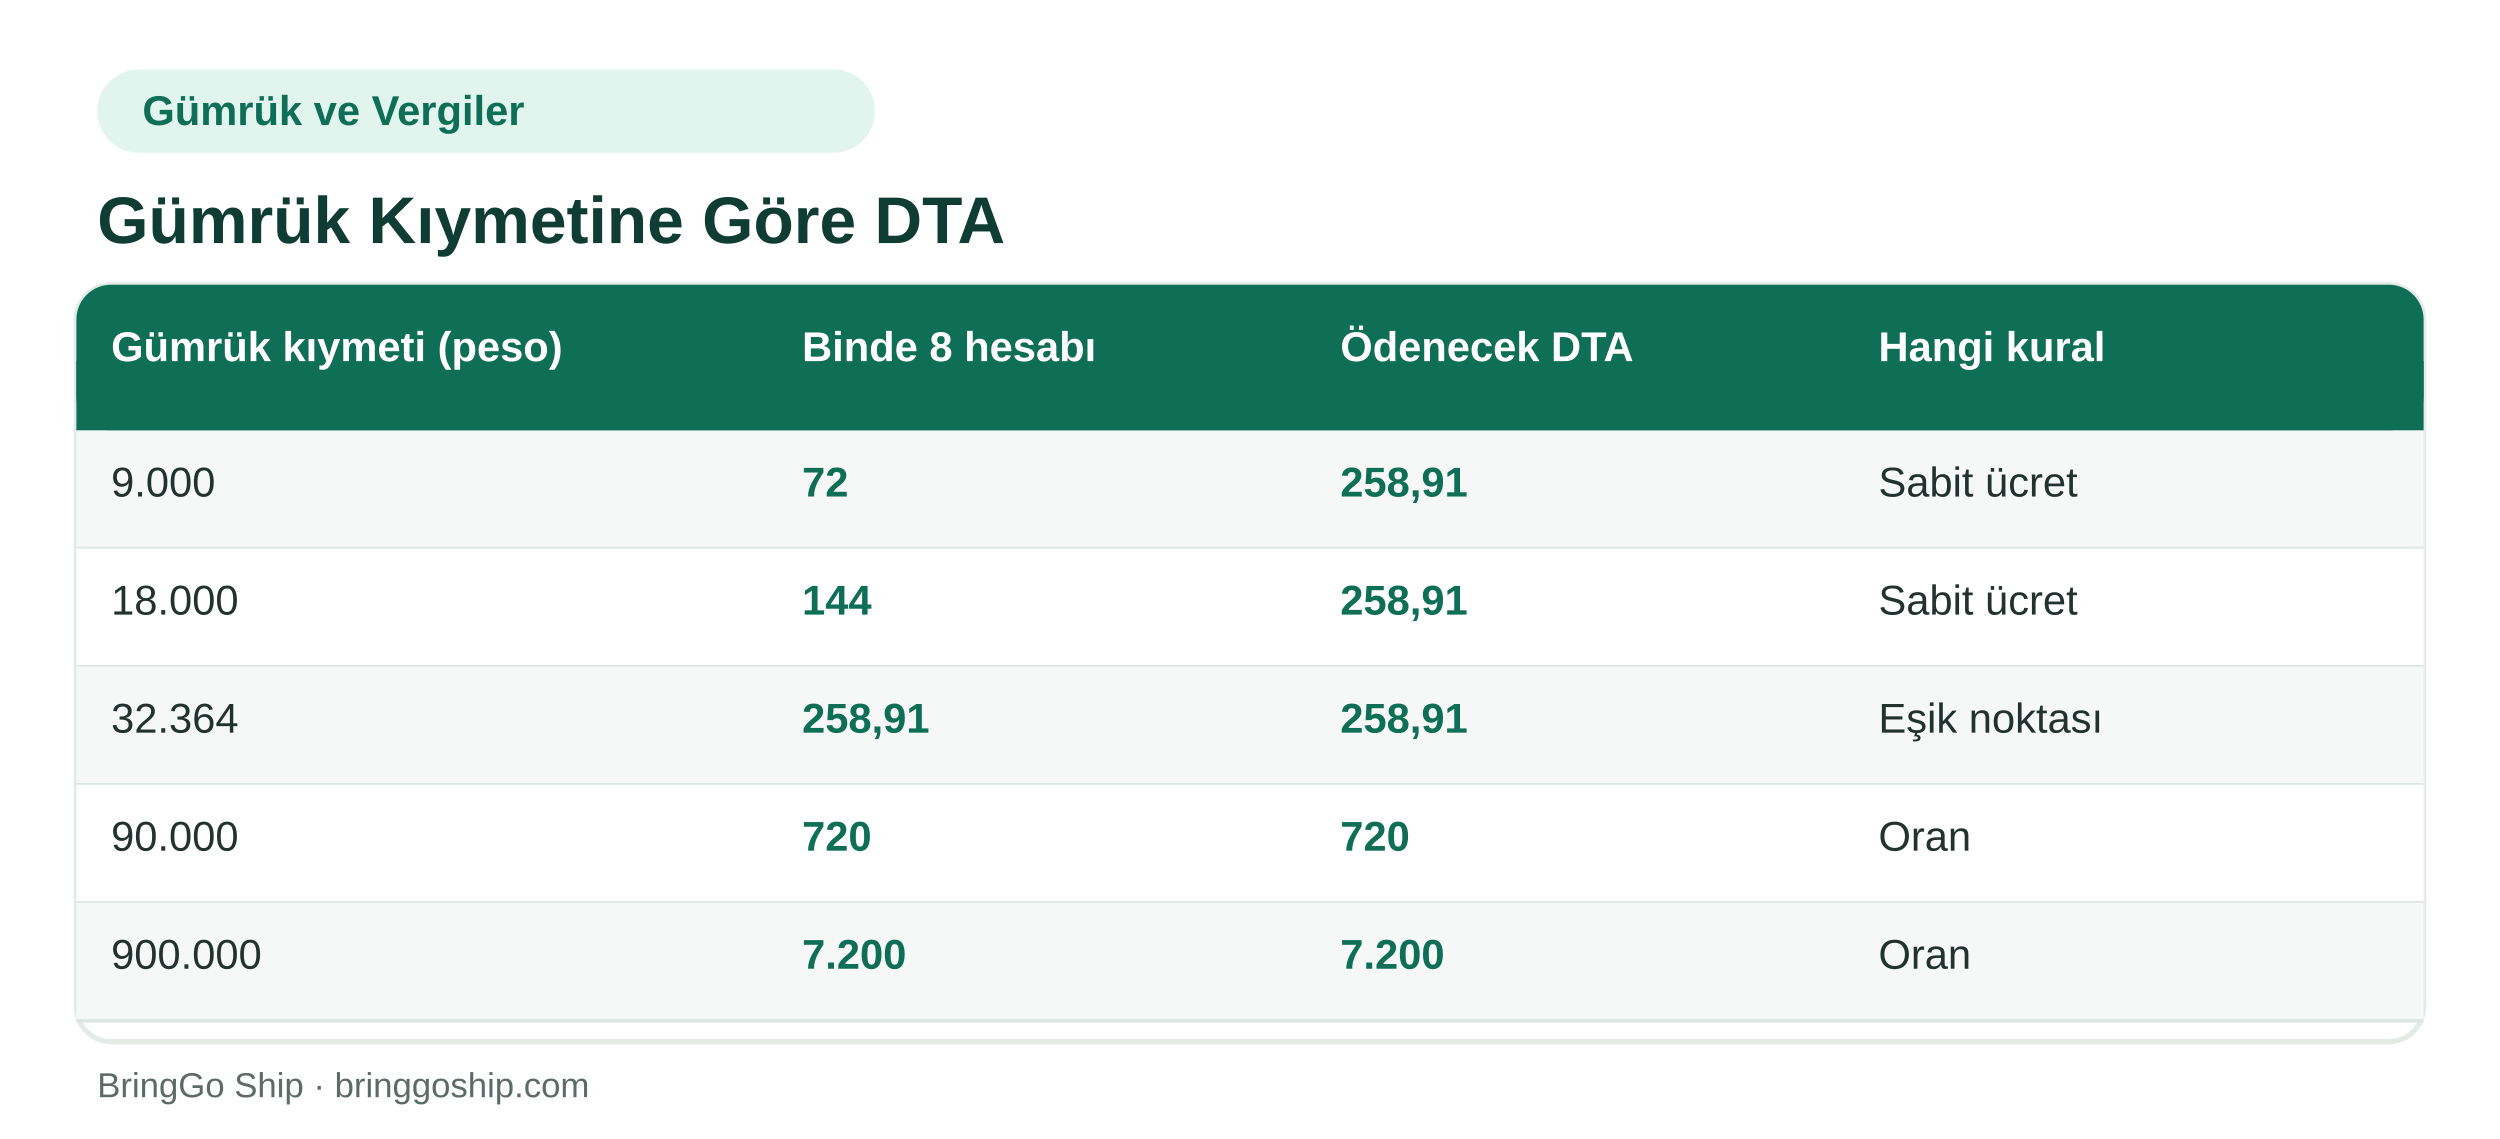
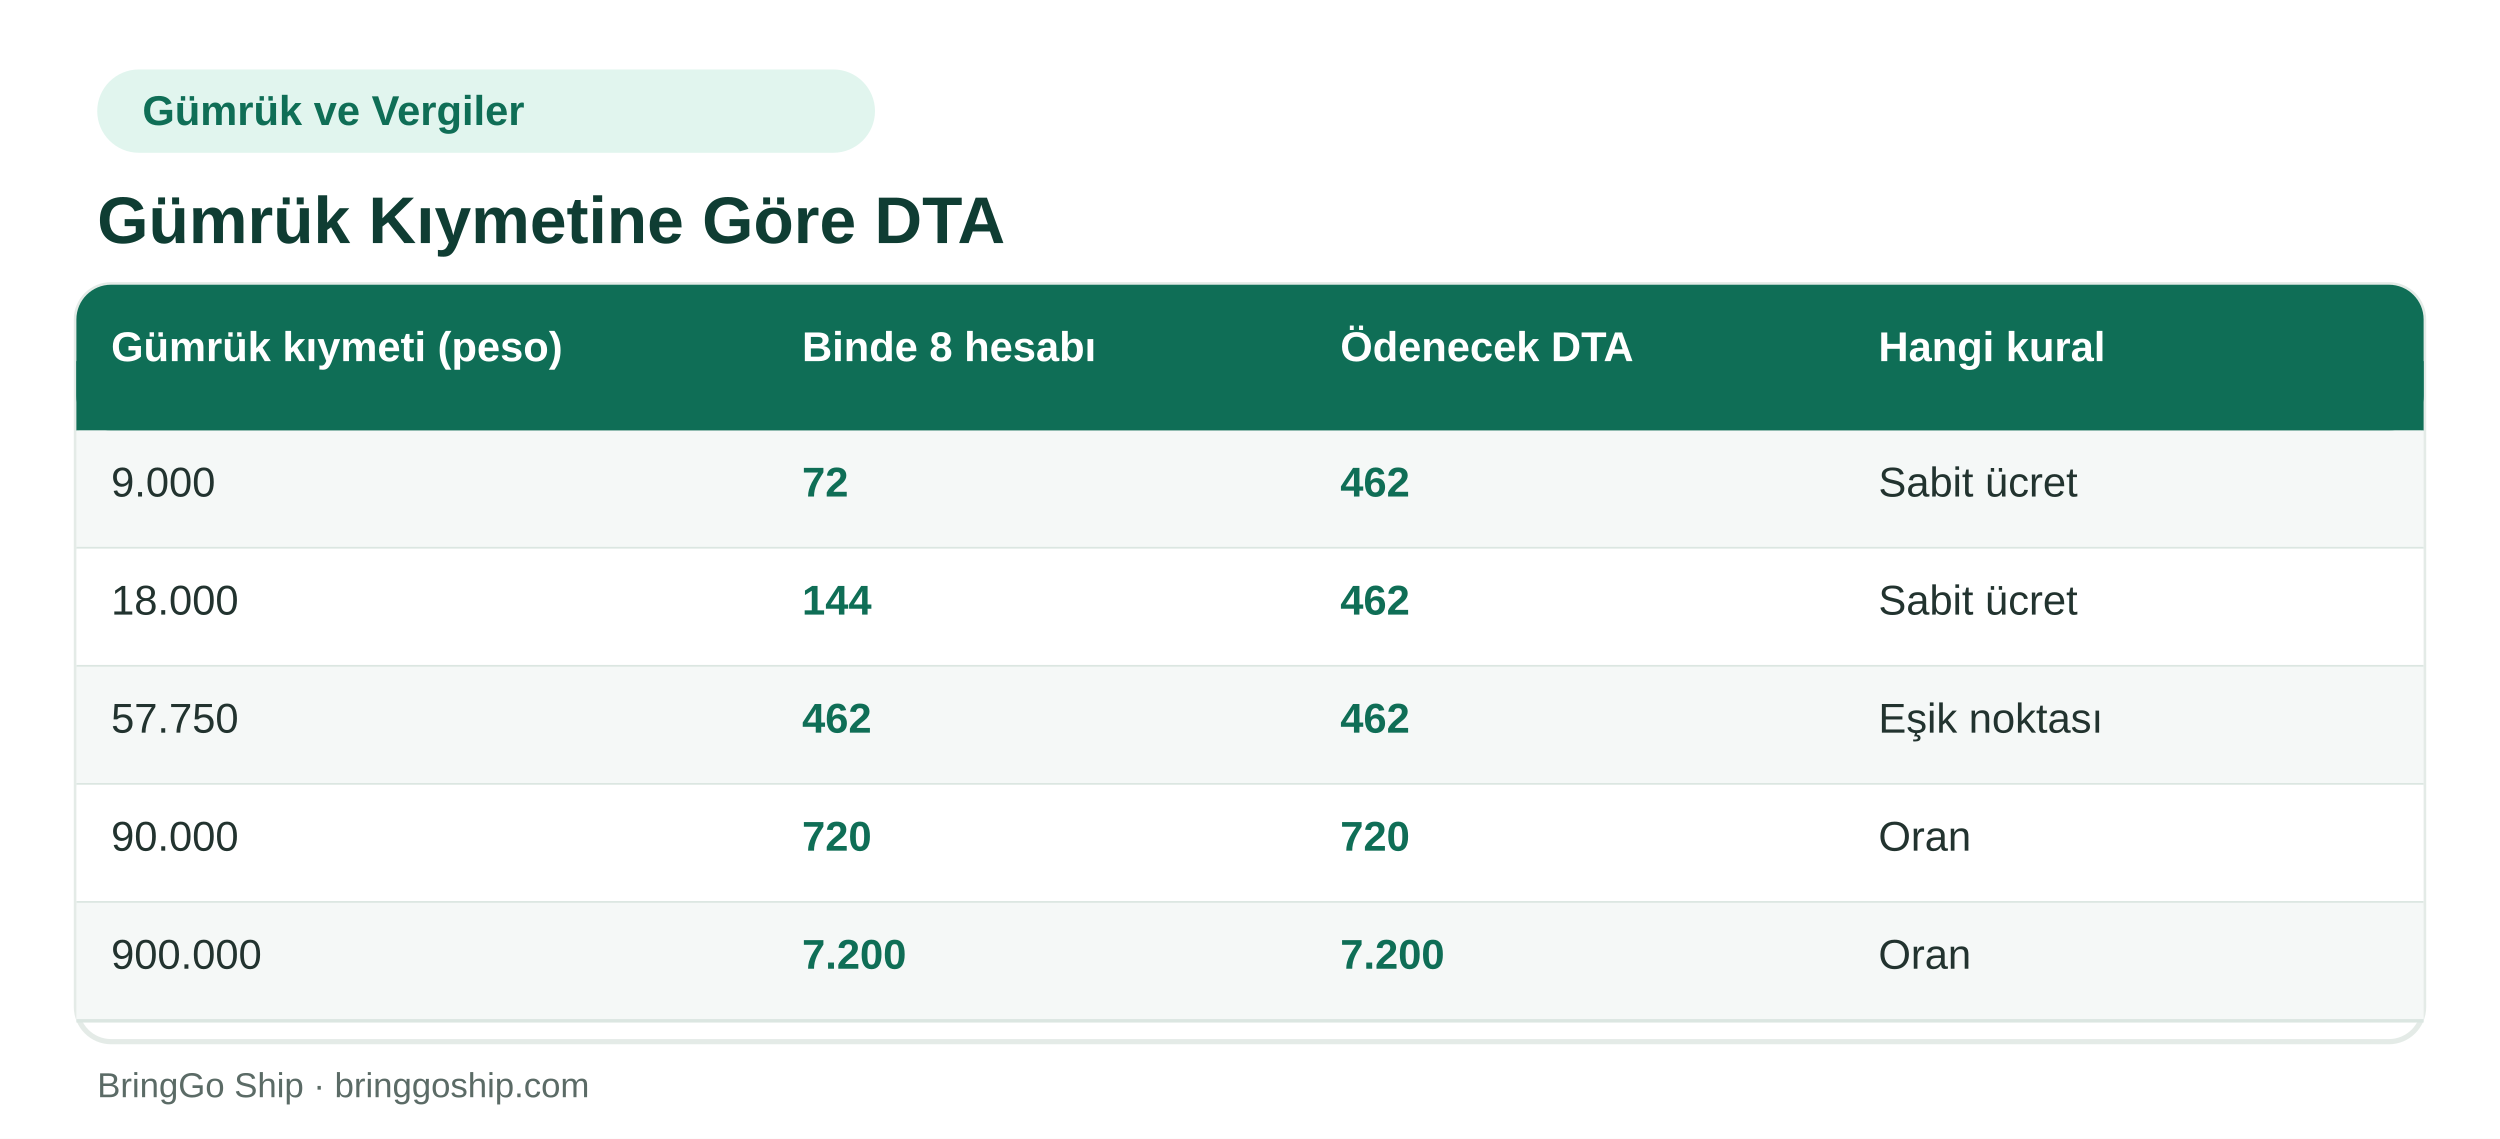
<svg xmlns="http://www.w3.org/2000/svg" width="720" height="328" viewBox="0 0 720 328" role="img">
  <style>
text{font-family:Arial,Helvetica,sans-serif}
.bg{fill:#ffffff}.card{fill:#ffffff;stroke:#e4ebe7;stroke-width:1.5}
.hdr{fill:#0F6E56}.row{fill:#f5f8f7}.row2{fill:#ffffff}.ln{stroke:#dbe6e1;stroke-width:1}
.tt{fill:#0F3D33;font-weight:bold}.ts{fill:#5b6b66}
.th{fill:#ffffff;font-weight:bold}.td{fill:#22332f}.tdb{fill:#0F6E56;font-weight:bold}
.pill{fill:#E1F5EE}.tp{fill:#0F6E56;font-weight:bold}
@media (prefers-color-scheme:dark){
.bg{fill:#0d1614}.card{fill:#16211e;stroke:#2c3a35}
.hdr{fill:#12876A}.row{fill:#1d2b27}.row2{fill:#16211e}.ln{stroke:#2c3a35}
.tt{fill:#d7f2e6}.ts{fill:#8fa79d}
.th{fill:#ffffff}.td{fill:#cfe0d9}.tdb{fill:#6fe0b0}
.pill{fill:#123a2e}.tp{fill:#6fe0b0}}
</style>
  <rect class="bg" width="720" height="328" />
  <rect class="pill" x="28" y="20" width="224" height="24" rx="12" />
  <text class="tp" x="41" y="36" font-size="12">Gümrük ve Vergiler</text>
  <text class="tt" x="28" y="70" font-size="19">Gümrük Kıymetine Göre DTA</text>
  <rect class="card" x="22" y="82" width="676" height="218" rx="10" />
  <rect class="hdr" x="22" y="82" width="676" height="42" rx="10" />
  <rect class="hdr" x="22" y="104" width="676" height="20" />
  <text class="th" x="32" y="104" font-size="12">Gümrük kıymeti (peso)</text>
  <text class="th" x="231" y="104" font-size="12">Binde 8 hesabı</text>
  <text class="th" x="386" y="104" font-size="12">Ödenecek DTA</text>
  <text class="th" x="541" y="104" font-size="12">Hangi kural</text>
  <rect class="row" x="22" y="124" width="676" height="34" />
  <text class="td" x="32" y="143" font-size="12">9.000</text>
  <text class="tdb" x="231" y="143" font-size="12">72</text>
-   <text class="tdb" x="386" y="143" font-size="12">258,91</text>
+   <text class="tdb" x="386" y="143" font-size="12">462</text>
  <text class="td" x="541" y="143" font-size="12">Sabit ücret</text>
  <line class="ln" x1="22" y1="158" x2="698" y2="158" />
  <rect class="row2" x="22" y="158" width="676" height="34" />
  <text class="td" x="32" y="177" font-size="12">18.000</text>
  <text class="tdb" x="231" y="177" font-size="12">144</text>
-   <text class="tdb" x="386" y="177" font-size="12">258,91</text>
+   <text class="tdb" x="386" y="177" font-size="12">462</text>
  <text class="td" x="541" y="177" font-size="12">Sabit ücret</text>
  <line class="ln" x1="22" y1="192" x2="698" y2="192" />
  <rect class="row" x="22" y="192" width="676" height="34" />
-   <text class="td" x="32" y="211" font-size="12">32.364</text>
-   <text class="tdb" x="231" y="211" font-size="12">258,91</text>
-   <text class="tdb" x="386" y="211" font-size="12">258,91</text>
+   <text class="td" x="32" y="211" font-size="12">57.750</text>
+   <text class="tdb" x="231" y="211" font-size="12">462</text>
+   <text class="tdb" x="386" y="211" font-size="12">462</text>
  <text class="td" x="541" y="211" font-size="12">Eşik noktası</text>
  <line class="ln" x1="22" y1="226" x2="698" y2="226" />
  <rect class="row2" x="22" y="226" width="676" height="34" />
  <text class="td" x="32" y="245" font-size="12">90.000</text>
  <text class="tdb" x="231" y="245" font-size="12">720</text>
  <text class="tdb" x="386" y="245" font-size="12">720</text>
  <text class="td" x="541" y="245" font-size="12">Oran</text>
  <line class="ln" x1="22" y1="260" x2="698" y2="260" />
  <rect class="row" x="22" y="260" width="676" height="34" />
  <text class="td" x="32" y="279" font-size="12">900.000</text>
  <text class="tdb" x="231" y="279" font-size="12">7.200</text>
  <text class="tdb" x="386" y="279" font-size="12">7.200</text>
  <text class="td" x="541" y="279" font-size="12">Oran</text>
  <line class="ln" x1="22" y1="294" x2="698" y2="294" />
  <text class="ts" x="28" y="316" font-size="10">BringGo Ship · bringgoship.com</text>
</svg>
